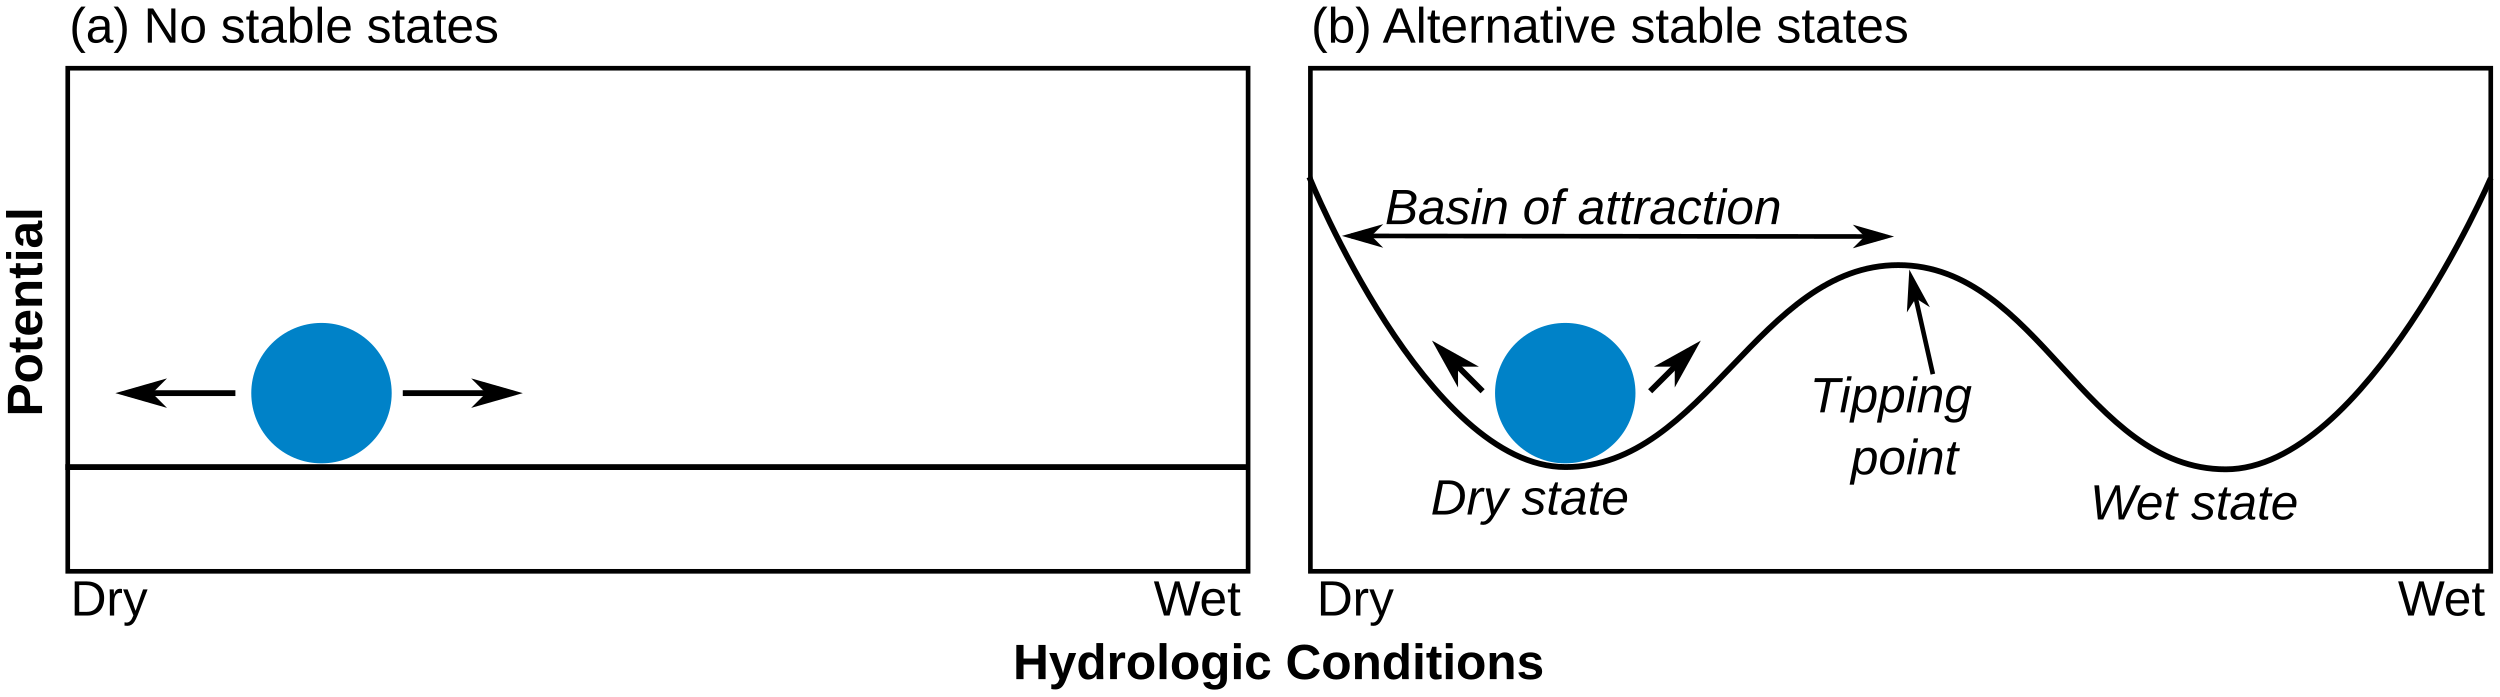
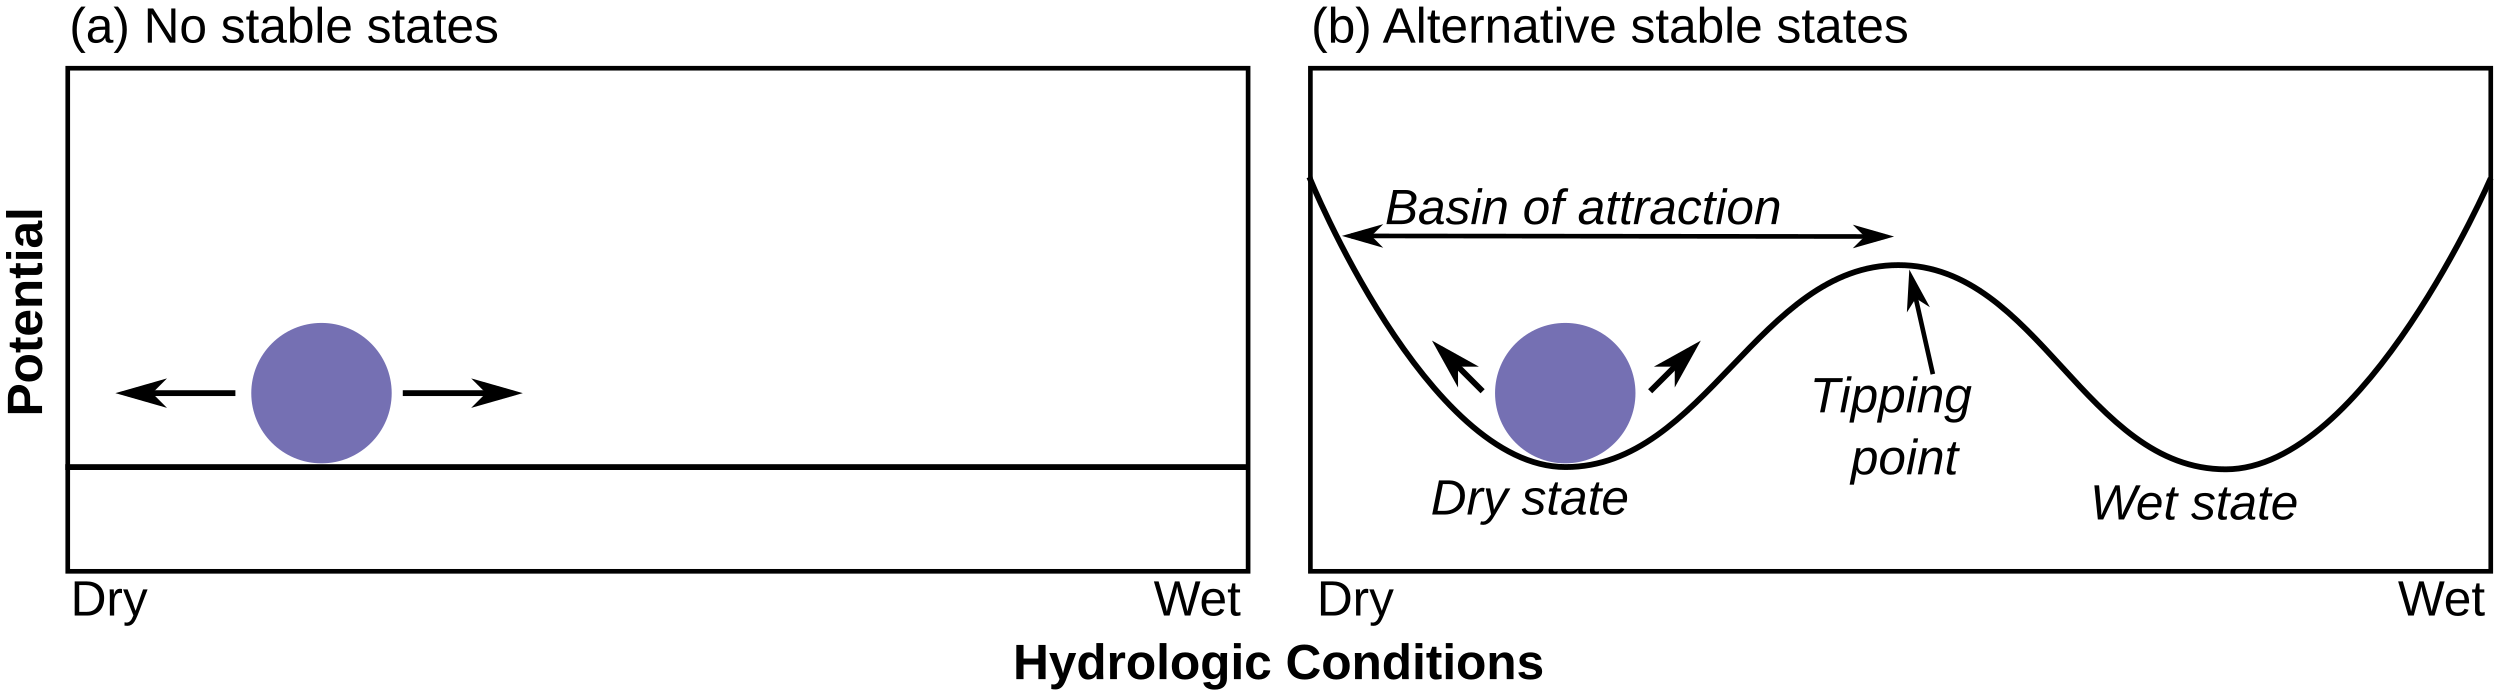
<svg xmlns="http://www.w3.org/2000/svg" width="189.703mm" height="52.822mm" viewBox="0 0 189.703 52.822" version="1.1" id="svg5">
  <defs id="defs2">
    <marker style="overflow:visible" id="Arrow1Mstart" refX="0.0" refY="0.0" orient="auto">
      <path transform="scale(0.4) translate(10,0)" style="fill-rule:evenodd;fill:context-stroke;stroke:context-stroke;stroke-width:1.0pt" d="M 0.0,0.0 L 5.0,-5.0 L -12.5,0.0 L 5.0,5.0 L 0.0,0.0 z " id="path964" />
    </marker>
    <marker style="overflow:visible" id="marker21498" refX="0" refY="0" orient="auto">
      <path transform="matrix(-0.4,0,0,-0.4,-4,0)" style="fill:context-stroke;fill-rule:evenodd;stroke:context-stroke;stroke-width:1pt" d="M 0,0 5,-5 -12.5,0 5,5 Z" id="path21496" />
    </marker>
    <marker style="overflow:visible" id="Arrow1Mend" refX="0" refY="0" orient="auto">
      <path transform="matrix(-0.4,0,0,-0.4,-4,0)" style="fill:context-stroke;fill-rule:evenodd;stroke:context-stroke;stroke-width:1pt" d="M 0,0 5,-5 -12.5,0 5,5 Z" id="path21056" />
    </marker>
    <marker style="overflow:visible" id="Arrow1Send" refX="0" refY="0" orient="auto">
      <path transform="matrix(-0.2,0,0,-0.2,-1.2,0)" style="fill:context-stroke;fill-rule:evenodd;stroke:context-stroke;stroke-width:1pt" d="M 0,0 5,-5 -12.5,0 5,5 Z" id="path21062" />
    </marker>
    <marker style="overflow:visible" id="Arrow1Mend-3" refX="0" refY="0" orient="auto">
      <path transform="matrix(-0.4,0,0,-0.4,-4,0)" style="fill:context-stroke;fill-rule:evenodd;stroke:context-stroke;stroke-width:1pt" d="M 0,0 5,-5 -12.5,0 5,5 Z" id="path21056-1" />
    </marker>
    <marker style="overflow:visible" id="marker21498-2" refX="0" refY="0" orient="auto">
      <path transform="matrix(-0.4,0,0,-0.4,-4,0)" style="fill:context-stroke;fill-rule:evenodd;stroke:context-stroke;stroke-width:1pt" d="M 0,0 5,-5 -12.5,0 5,5 Z" id="path21496-6" />
    </marker>
    <marker style="overflow:visible" id="Arrow1Mend-2" refX="0" refY="0" orient="auto">
      <path transform="matrix(-0.4,0,0,-0.4,-4,0)" style="fill:context-stroke;fill-rule:evenodd;stroke:context-stroke;stroke-width:1pt" d="M 0,0 5,-5 -12.5,0 5,5 Z" id="path21056-0" />
    </marker>
    <marker style="overflow:visible" id="Arrow1Mend-2-5" refX="0" refY="0" orient="auto">
      <path transform="matrix(-0.4,0,0,-0.4,-4,0)" style="fill:context-stroke;fill-rule:evenodd;stroke:context-stroke;stroke-width:1pt" d="M 0,0 5,-5 -12.5,0 5,5 Z" id="path21056-0-0" />
    </marker>
  </defs>
  <g id="layer1" transform="translate(-0.2543674,-30.44746)">
    <rect style="fill:none;fill-opacity:1;stroke:#000000;stroke-width:0.353;stroke-miterlimit:4;stroke-dasharray:none;stroke-dashoffset:0;stroke-opacity:1" id="rect31" width="89.567" height="38.175" x="5.395" y="35.624" />
    <rect style="fill:none;fill-opacity:1;stroke:#000000;stroke-width:0.353;stroke-miterlimit:4;stroke-dasharray:none;stroke-dashoffset:0;stroke-opacity:1" id="rect31-9" width="89.567" height="38.175" x="99.689" y="35.624" />
    <text xml:space="preserve" style="font-style:normal;font-variant:normal;font-weight:normal;font-stretch:normal;font-size:3.759px;line-height:1.25;font-family:Arial;-inkscape-font-specification:Arial;letter-spacing:0px;word-spacing:0px;fill:#000000;fill-opacity:1;stroke:none;stroke-width:0.282" x="77.126" y="81.979" id="text3114">
      <tspan id="tspan3112" style="font-weight:bold;stroke-width:0.282" x="77.126" y="81.979">Hydrologic Conditions</tspan>
    </text>
    <text xml:space="preserve" style="font-style:normal;font-variant:normal;font-weight:normal;font-stretch:normal;font-size:3.759px;line-height:1.25;font-family:Arial;-inkscape-font-specification:Arial;letter-spacing:0px;word-spacing:0px;fill:#000000;fill-opacity:1;stroke:none;stroke-width:0.282" x="-62.045" y="3.445" id="text3114-8" transform="rotate(-90)">
      <tspan id="tspan3112-8" style="font-weight:bold;stroke-width:0.282" x="-62.045" y="3.445">Potential</tspan>
    </text>
    <text xml:space="preserve" style="font-style:normal;font-variant:normal;font-weight:normal;font-stretch:normal;font-size:3.759px;line-height:1.25;font-family:Arial;-inkscape-font-specification:Arial;letter-spacing:0px;word-spacing:0px;fill:#000000;fill-opacity:1;stroke:none;stroke-width:0.282" x="87.798" y="77.155" id="text3114-9">
      <tspan id="tspan3112-5" style="font-weight:normal;stroke-width:0.282" x="87.798" y="77.155">Wet</tspan>
    </text>
    <text xml:space="preserve" style="font-style:normal;font-variant:normal;font-weight:normal;font-stretch:normal;font-size:3.759px;line-height:1.25;font-family:Arial;-inkscape-font-specification:Arial;letter-spacing:0px;word-spacing:0px;fill:#000000;fill-opacity:1;stroke:none;stroke-width:0.282" x="5.516" y="33.684" id="text3114-9-9">
      <tspan id="tspan3112-5-2" style="font-weight:normal;stroke-width:0.282" x="5.516" y="33.684">(a) No stable states</tspan>
    </text>
    <text xml:space="preserve" style="font-style:normal;font-variant:normal;font-weight:normal;font-stretch:normal;font-size:3.759px;line-height:1.25;font-family:Arial;-inkscape-font-specification:Arial;letter-spacing:0px;word-spacing:0px;fill:#000000;fill-opacity:1;stroke:none;stroke-width:0.282" x="147.383" y="61.734" id="text3114-9-9-0">
      <tspan id="tspan3112-5-2-4" style="font-style:italic;font-weight:normal;text-align:center;text-anchor:middle;stroke-width:0.282" x="147.383" y="61.734">Tipping</tspan>
      <tspan style="font-style:italic;font-weight:normal;text-align:center;text-anchor:middle;stroke-width:0.282" x="147.383" y="66.442" id="tspan21671">point</tspan>
    </text>
    <text xml:space="preserve" style="font-style:normal;font-variant:normal;font-weight:normal;font-stretch:normal;font-size:3.759px;line-height:1.25;font-family:Arial;-inkscape-font-specification:Arial;letter-spacing:0px;word-spacing:0px;fill:#000000;fill-opacity:1;stroke:none;stroke-width:0.282" x="123.001" y="47.457" id="text3114-9-9-0-3">
      <tspan style="font-style:italic;font-weight:normal;text-align:center;text-anchor:middle;stroke-width:0.282" x="123.001" y="47.457" id="tspan21671-4">Basin of attraction</tspan>
    </text>
    <text xml:space="preserve" style="font-style:normal;font-variant:normal;font-weight:normal;font-stretch:normal;font-size:3.759px;line-height:1.25;font-family:Arial;-inkscape-font-specification:Arial;letter-spacing:0px;word-spacing:0px;fill:#000000;fill-opacity:1;stroke:none;stroke-width:0.282" x="118.952" y="69.494" id="text3114-9-9-0-8">
      <tspan style="font-style:italic;font-weight:normal;text-align:center;text-anchor:middle;stroke-width:0.282" x="118.952" y="69.494" id="tspan21671-3">Dry state</tspan>
    </text>
    <text xml:space="preserve" style="font-style:normal;font-variant:normal;font-weight:normal;font-stretch:normal;font-size:3.759px;line-height:1.25;font-family:Arial;-inkscape-font-specification:Arial;letter-spacing:0px;word-spacing:0px;fill:#000000;fill-opacity:1;stroke:none;stroke-width:0.282" x="169.362" y="69.867" id="text3114-9-9-0-8-7">
      <tspan style="font-style:italic;font-weight:normal;text-align:center;text-anchor:middle;stroke-width:0.282" x="169.362" y="69.867" id="tspan21671-3-2">Wet state</tspan>
    </text>
    <text xml:space="preserve" style="font-style:normal;font-variant:normal;font-weight:normal;font-stretch:normal;font-size:3.759px;line-height:1.25;font-family:Arial;-inkscape-font-specification:Arial;letter-spacing:0px;word-spacing:0px;fill:#000000;fill-opacity:1;stroke:none;stroke-width:0.282" x="99.746" y="33.684" id="text3114-9-9-4">
      <tspan id="tspan3112-5-2-6" style="font-weight:normal;stroke-width:0.282" x="99.746" y="33.684">(b) Alternative stable states</tspan>
    </text>
    <text xml:space="preserve" style="font-style:normal;font-variant:normal;font-weight:normal;font-stretch:normal;font-size:3.759px;line-height:1.25;font-family:Arial;-inkscape-font-specification:Arial;letter-spacing:0px;word-spacing:0px;fill:#000000;fill-opacity:1;stroke:none;stroke-width:0.282" x="5.61" y="77.155" id="text3114-9-9-29">
      <tspan id="tspan3112-5-2-5" style="font-weight:normal;stroke-width:0.282" x="5.61" y="77.155">Dry</tspan>
    </text>
    <text xml:space="preserve" style="font-style:normal;font-variant:normal;font-weight:normal;font-stretch:normal;font-size:3.759px;line-height:1.25;font-family:Arial;-inkscape-font-specification:Arial;letter-spacing:0px;word-spacing:0px;fill:#000000;fill-opacity:1;stroke:none;stroke-width:0.282" x="182.209" y="77.155" id="text3114-9-3">
      <tspan id="tspan3112-5-23" style="font-weight:normal;stroke-width:0.282" x="182.209" y="77.155">Wet</tspan>
    </text>
    <text xml:space="preserve" style="font-style:normal;font-variant:normal;font-weight:normal;font-stretch:normal;font-size:3.759px;line-height:1.25;font-family:Arial;-inkscape-font-specification:Arial;letter-spacing:0px;word-spacing:0px;fill:#000000;fill-opacity:1;stroke:none;stroke-width:0.282" x="100.175" y="77.155" id="text3114-9-9-2">
      <tspan id="tspan3112-5-2-3" style="font-weight:normal;stroke-width:0.282" x="100.175" y="77.155">Dry</tspan>
    </text>
    <path style="fill:none;stroke:#000000;stroke-width:0.441;stroke-linecap:butt;stroke-linejoin:miter;stroke-miterlimit:4;stroke-dasharray:none;stroke-dashoffset:0;stroke-opacity:1" d="M 5.223,65.891 H 94.962" id="path16974" />
    <path style="fill:none;stroke:#000000;stroke-width:0.441;stroke-linecap:butt;stroke-linejoin:miter;stroke-miterlimit:4;stroke-dasharray:none;stroke-dashoffset:0;stroke-opacity:1" d="m 189.255,43.969 c 0,0 -9.55,22.091 -20.105,22.091 -10.637,-1e-6 -14.214,-15.496 -24.851,-15.496 -10.555,0 -14.693,15.324 -25.249,15.324 -10.514,10e-7 -19.446,-22.005 -19.446,-22.005" id="path17246" />
-     <circle style="fill:#0082c8;fill-opacity:1;stroke:none;stroke-width:0.462;stroke-miterlimit:4;stroke-dasharray:none;stroke-dashoffset:0;stroke-opacity:1" id="path20784" cx="119.028" cy="60.279" r="5.328" />
-     <circle style="fill:#0082c8;fill-opacity:1;stroke:none;stroke-width:0.462;stroke-miterlimit:4;stroke-dasharray:none;stroke-dashoffset:0;stroke-opacity:1" id="path20784-8" cx="24.649" cy="60.279" r="5.328" />
+     <circle style="fill:#7570b3;fill-opacity:1;stroke:none;stroke-width:0.462;stroke-miterlimit:4;stroke-dasharray:none;stroke-dashoffset:0;stroke-opacity:1" id="path20784" cx="119.028" cy="60.279" r="5.328" />
+     <circle style="fill:#7570b3;fill-opacity:1;stroke:none;stroke-width:0.462;stroke-miterlimit:4;stroke-dasharray:none;stroke-dashoffset:0;stroke-opacity:1" id="path20784-8" cx="24.649" cy="60.279" r="5.328" />
    <path style="fill:none;stroke:#000000;stroke-width:0.441;stroke-linecap:butt;stroke-linejoin:miter;stroke-miterlimit:4;stroke-dasharray:none;stroke-opacity:1;marker-end:url(#Arrow1Mend)" d="M 112.757,60.136 109.527,56.905" id="path21045" />
    <path style="fill:none;stroke:#000000;stroke-width:0.353;stroke-linecap:butt;stroke-linejoin:miter;stroke-miterlimit:4;stroke-dasharray:none;stroke-opacity:1;marker-end:url(#Arrow1Mend-2)" d="m 146.923,58.838 -1.635,-7.26" id="path21045-7" />
    <path style="fill:none;stroke:#000000;stroke-width:0.353;stroke-linecap:butt;stroke-linejoin:miter;stroke-miterlimit:4;stroke-dasharray:none;stroke-opacity:1;marker-start:url(#Arrow1Mstart);marker-end:url(#Arrow1Mend-2-5)" d="m 143.285,48.395 -40.51,-0.046" id="path21045-7-0" />
    <path style="fill:none;stroke:#000000;stroke-width:0.441;stroke-linecap:butt;stroke-linejoin:miter;stroke-miterlimit:4;stroke-dasharray:none;stroke-opacity:1;marker-end:url(#Arrow1Mend-3)" d="M 125.47,60.136 128.701,56.905" id="path21045-4" />
    <path style="fill:none;stroke:#000000;stroke-width:0.441;stroke-linecap:butt;stroke-linejoin:miter;stroke-miterlimit:4;stroke-dasharray:none;stroke-opacity:1;marker-end:url(#marker21498)" d="M 18.116,60.279 H 9.877" id="path21494" />
    <path style="fill:none;stroke:#000000;stroke-width:0.441;stroke-linecap:butt;stroke-linejoin:miter;stroke-miterlimit:4;stroke-dasharray:none;stroke-opacity:1;marker-end:url(#marker21498-2)" d="m 30.818,60.279 h 8.24" id="path21494-2" />
  </g>
</svg>
